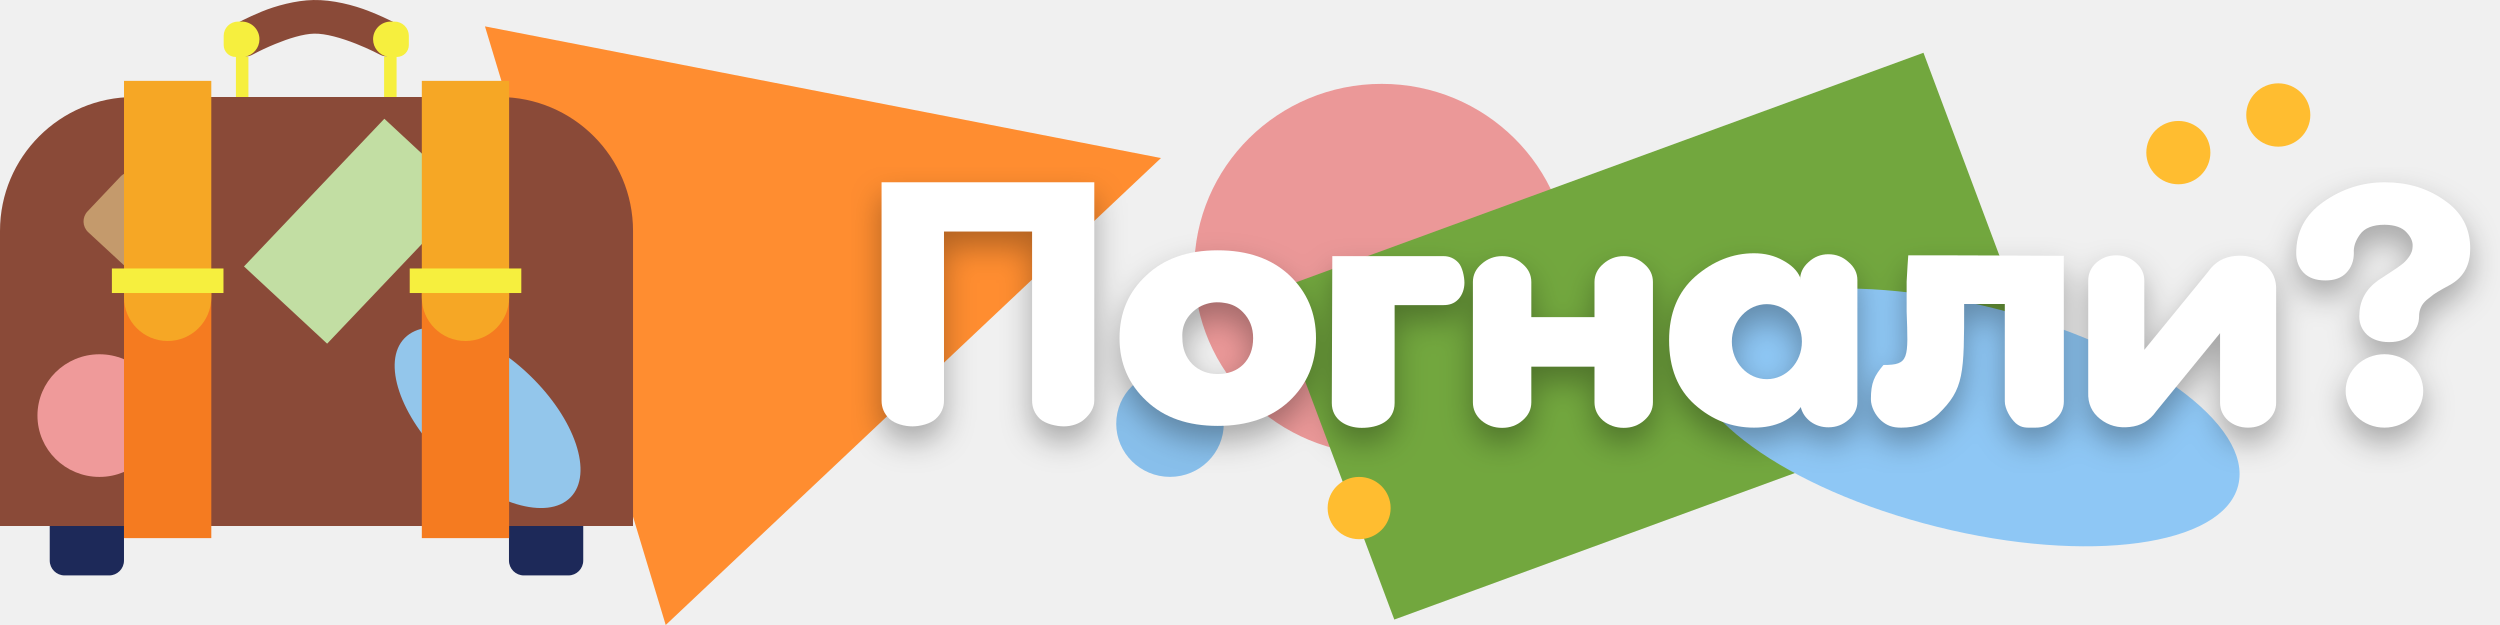
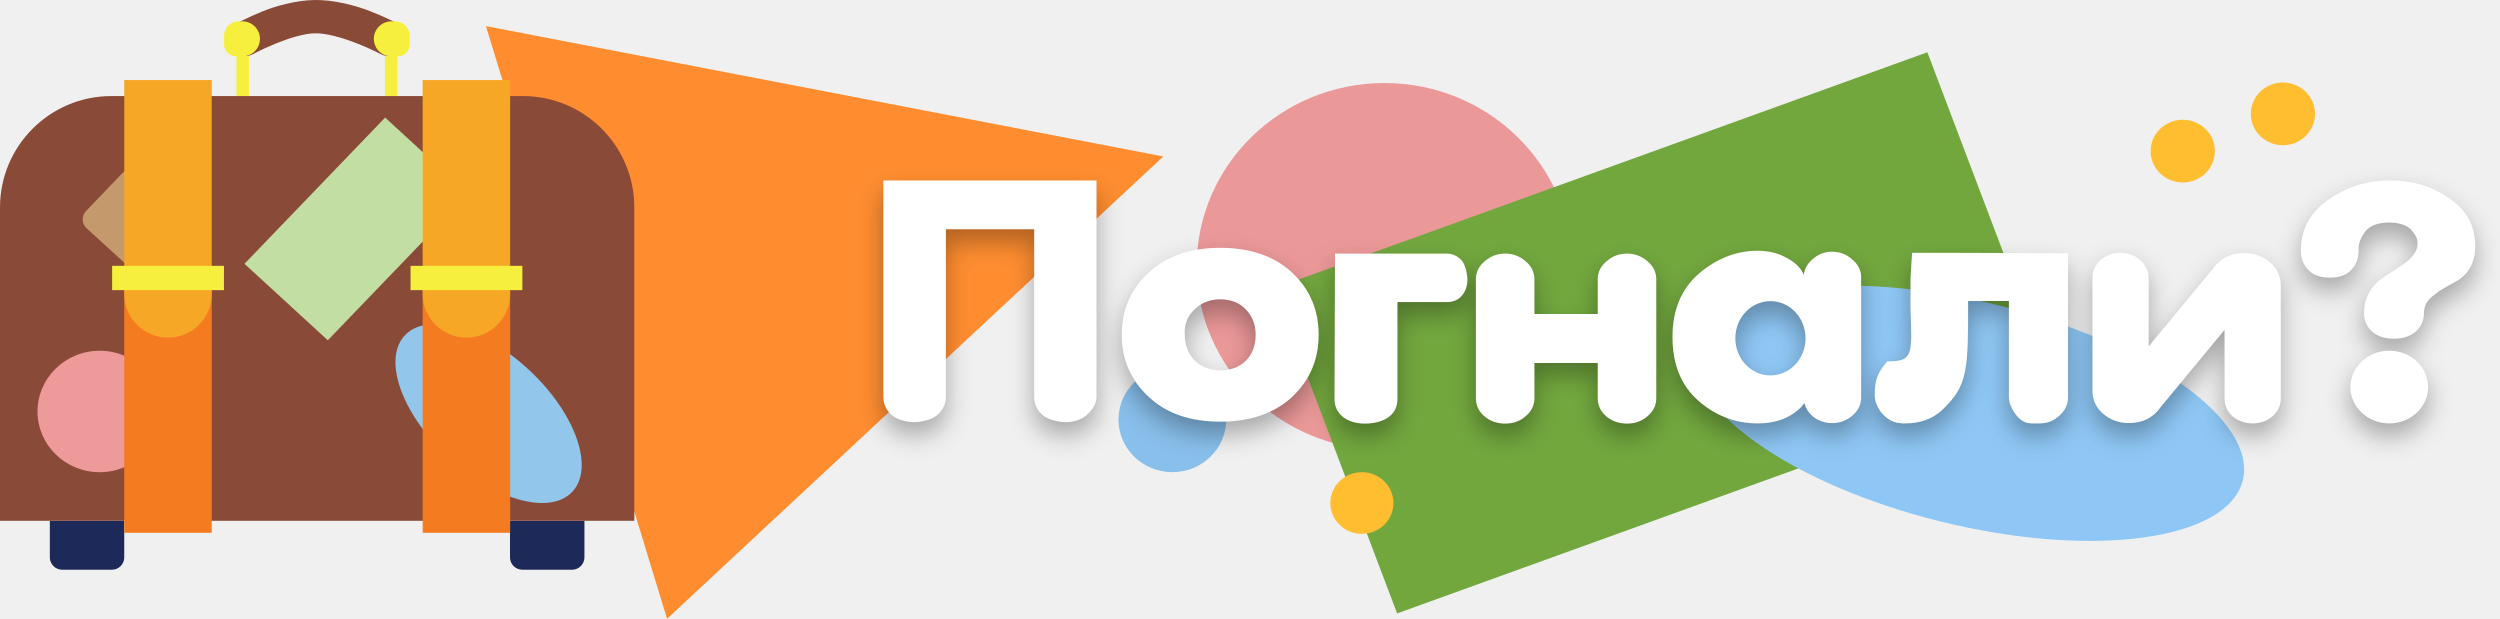
- <svg xmlns="http://www.w3.org/2000/svg" width="168" height="42" viewBox="0 0 168 42" fill="none">
-   <path d="M78.016 10.621L44.736 42L32.589 1.772L78.016 10.621Z" fill="#FF8D30" />
-   <ellipse cx="78.624" cy="28.474" rx="3.613" ry="3.572" fill="#88BFEB" />
-   <ellipse cx="92.85" cy="18.086" rx="12.594" ry="12.45" fill="#EB9898" />
-   <rect width="46.658" height="23.554" transform="matrix(0.939135 -0.343549 0.350582 0.936532 85.439 19.5749)" fill="#72A73E" />
-   <ellipse cx="91.334" cy="34.141" rx="2.117" ry="2.093" fill="#FFBD30" />
-   <ellipse rx="18.919" ry="7.587" transform="matrix(0.970246 0.242122 -0.247424 0.968907 132.047 28.0501)" fill="#8EC7F5" />
-   <ellipse cx="146.385" cy="10.256" rx="2.153" ry="2.128" fill="#FFBD30" />
-   <ellipse cx="153.101" cy="7.728" rx="2.153" ry="2.128" fill="#FFBD30" />
-   <path d="M3.342 35.349H8.332V37.669C8.332 38.221 7.885 38.669 7.332 38.669H4.342C3.789 38.669 3.342 38.221 3.342 37.669V35.349Z" fill="#1D2959" />
-   <path d="M34.203 35.349H39.194V37.669C39.194 38.221 38.746 38.669 38.194 38.669H35.203C34.651 38.669 34.203 38.221 34.203 37.669V35.349Z" fill="#1D2959" />
-   <path fill-rule="evenodd" clip-rule="evenodd" d="M23.921 2.938C22.947 2.554 21.884 2.245 21.112 2.261C20.386 2.275 19.391 2.586 18.483 2.961C17.975 3.17 17.474 3.401 16.99 3.663L16.987 3.665C16.415 3.979 15.694 3.773 15.378 3.203C15.062 2.634 15.27 1.917 15.842 1.602C16.008 1.512 16.177 1.426 16.347 1.341C16.653 1.19 17.082 0.988 17.577 0.784C18.525 0.393 19.868 0.025 21.065 0.001C22.339 -0.024 23.777 0.347 24.793 0.748C25.427 0.998 26.052 1.275 26.653 1.597L26.654 1.597C27.229 1.907 27.443 2.621 27.132 3.194C26.823 3.763 26.094 3.972 25.524 3.668C25.379 3.591 25.231 3.518 25.082 3.446C24.792 3.307 24.385 3.122 23.921 2.938Z" fill="#8A4A38" />
-   <path fill-rule="evenodd" clip-rule="evenodd" d="M15.993 1.45C15.462 1.45 15.031 1.88 15.031 2.411V3.026C15.031 3.468 15.39 3.827 15.833 3.827H15.854V6.894H16.693V3.805H16.475C17.022 3.699 17.435 3.217 17.435 2.639C17.435 1.982 16.903 1.45 16.246 1.45H15.993Z" fill="#F6EF3E" />
-   <path fill-rule="evenodd" clip-rule="evenodd" d="M26.513 1.45C27.044 1.45 27.474 1.88 27.474 2.411V3.026C27.474 3.468 27.115 3.827 26.673 3.827H26.651V6.894H25.812V3.805H26.031C25.484 3.699 25.071 3.217 25.071 2.639C25.071 1.982 25.603 1.45 26.259 1.45H26.513Z" fill="#F6EF3E" />
-   <path d="M0 15.52C0 10.55 4.029 6.52 9 6.52H33.54C38.511 6.52 42.54 10.55 42.54 15.52V35.349H0V15.52Z" fill="#8A4A38" />
-   <ellipse cx="6.684" cy="27.928" rx="4.167" ry="4.121" fill="#EF9A9A" />
-   <ellipse rx="4.016" ry="7.727" transform="matrix(0.700848 -0.71331 0.721334 0.692588 32.7661 28.0696)" fill="#93C6EB" />
-   <rect width="13.692" height="7.626" transform="matrix(0.688909 -0.724848 0.732721 0.680529 16.3958 17.905)" fill="#C2DEA3" />
-   <rect width="6.956" height="5.217" rx="1" transform="matrix(0.733892 0.679267 -0.687658 0.726035 8.78491 11.1394)" fill="#C49A6C" />
-   <rect x="8.333" y="19.362" width="5.867" height="16.8" fill="#F57B20" />
-   <path d="M8.333 5.434H14.199V19.982C14.199 21.602 12.886 22.915 11.266 22.915C9.646 22.915 8.333 21.602 8.333 19.982V5.434Z" fill="#F6A725" />
-   <rect x="7.519" y="18.042" width="7.499" height="1.649" fill="#F6EF3E" />
-   <rect x="28.346" y="19.362" width="5.867" height="16.8" fill="#F57B20" />
-   <path d="M28.346 5.434H34.213V19.982C34.213 21.602 32.9 22.915 31.28 22.915V22.915C29.66 22.915 28.346 21.602 28.346 19.982V5.434Z" fill="#F6A725" />
-   <rect x="27.533" y="18.042" width="7.499" height="1.649" fill="#F6EF3E" />
+ <svg xmlns="http://www.w3.org/2000/svg" width="202" height="50" viewBox="0 0 202 50" fill="none">
+   <path d="M93.996 12.644L53.899 50L39.264 2.109L93.996 12.644Z" fill="#FF8D30" />
+   <ellipse cx="94.727" cy="33.897" rx="4.353" ry="4.252" fill="#88BFEB" />
+   <ellipse cx="111.867" cy="21.531" rx="15.174" ry="14.821" fill="#EB9898" />
+   <rect width="56.136" height="28.082" transform="matrix(0.940449 -0.339934 0.354279 0.93514 102.938 23.3034)" fill="#72A73E" />
+   <ellipse cx="110.041" cy="40.644" rx="2.551" ry="2.491" fill="#FFBD30" />
+   <ellipse rx="22.779" ry="9.039" transform="matrix(0.97092 0.239406 -0.250219 0.968189 159.093 33.3929)" fill="#8EC7F5" />
+   <ellipse cx="176.368" cy="12.21" rx="2.594" ry="2.534" fill="#FFBD30" />
+   <ellipse cx="184.46" cy="9.2" rx="2.594" ry="2.534" fill="#FFBD30" />
+   <path d="M4.026 42.082H10.039V45.034C10.039 45.587 9.591 46.034 9.039 46.034H5.026C4.474 46.034 4.026 45.587 4.026 45.034V42.082Z" fill="#1D2959" />
+   <path d="M41.209 42.082H47.222V45.034C47.222 45.587 46.774 46.034 46.222 46.034H42.209C41.657 46.034 41.209 45.587 41.209 45.034V42.082Z" fill="#1D2959" />
+   <path fill-rule="evenodd" clip-rule="evenodd" d="M28.82 3.498C27.647 3.04 26.366 2.673 25.436 2.691C24.561 2.708 23.363 3.079 22.269 3.524C21.657 3.774 21.053 4.049 20.47 4.36L20.466 4.363C19.777 4.737 18.909 4.491 18.528 3.813C18.147 3.135 18.397 2.282 19.087 1.907C19.288 1.8 19.491 1.697 19.696 1.597C20.064 1.417 20.581 1.176 21.177 0.933C22.32 0.467 23.937 0.03 25.38 0.001C26.915 -0.028 28.647 0.413 29.872 0.89C30.636 1.188 31.389 1.517 32.113 1.901L32.114 1.901C32.806 2.27 33.064 3.121 32.69 3.802C32.317 4.48 31.439 4.728 30.753 4.367C30.577 4.275 30.399 4.188 30.22 4.103C29.87 3.937 29.38 3.716 28.82 3.498Z" fill="#8A4A38" />
+   <path fill-rule="evenodd" clip-rule="evenodd" d="M19.268 1.726C18.628 1.726 18.11 2.245 18.11 2.884V3.591C18.11 4.124 18.542 4.556 19.075 4.556H19.101V8.207H20.112V4.53H19.863C20.514 4.403 21.005 3.83 21.005 3.141C21.005 2.36 20.372 1.726 19.59 1.726H19.268Z" fill="#F6EF3E" />
+   <path fill-rule="evenodd" clip-rule="evenodd" d="M31.943 1.726C32.583 1.726 33.101 2.245 33.101 2.884V3.591C33.101 4.124 32.669 4.556 32.136 4.556H32.11V8.207H31.099V4.53H31.349C30.697 4.403 30.206 3.83 30.206 3.141C30.206 2.36 30.839 1.726 31.62 1.726H31.943Z" fill="#F6EF3E" />
+   <path d="M0 16.762C0 11.792 4.029 7.762 9 7.762H42.253C47.223 7.762 51.253 11.792 51.253 16.762V42.082H0V16.762Z" fill="#8A4A38" />
+   <ellipse cx="8.053" cy="33.247" rx="5.021" ry="4.906" fill="#EF9A9A" />
+   <ellipse rx="4.809" ry="9.257" transform="matrix(0.705106 -0.709101 0.725463 0.688261 39.4773 33.4162)" fill="#93C6EB" />
+   <rect width="16.394" height="9.138" transform="matrix(0.693232 -0.720714 0.73677 0.676144 19.7539 21.3155)" fill="#C2DEA3" />
+   <rect width="8.335" height="6.246" rx="1" transform="matrix(0.737932 0.674875 -0.691988 0.721909 10.5845 13.2612)" fill="#C49A6C" />
+   <rect x="10.04" y="23.05" width="7.068" height="20" fill="#F57B20" />
+   <path d="M10.04 6.469H17.108V23.764C17.108 25.706 15.515 27.28 13.574 27.28C11.632 27.28 10.04 25.706 10.04 23.764V6.469Z" fill="#F6A725" />
+   <rect x="9.06" y="21.479" width="9.035" height="1.964" fill="#F6EF3E" />
+   <rect x="34.152" y="23.05" width="7.068" height="20" fill="#F57B20" />
+   <path d="M34.152 6.469H41.22V23.764C41.22 25.706 39.628 27.28 37.686 27.28C35.744 27.28 34.152 25.706 34.152 23.764V6.469Z" fill="#F6A725" />
+   <rect x="33.172" y="21.479" width="9.035" height="1.964" fill="#F6EF3E" />
  <g filter="url(#filter0_d)">
-     <path d="M164.789 19.057C165.596 18.55 166 17.767 166 16.71C166 15.328 165.419 14.243 164.257 13.453C163.127 12.65 161.795 12.248 160.261 12.248C158.76 12.248 157.388 12.685 156.145 13.559C154.918 14.419 154.304 15.568 154.304 17.006C154.304 17.542 154.474 17.986 154.813 18.338C155.152 18.677 155.636 18.846 156.266 18.846C156.879 18.846 157.347 18.677 157.67 18.338C158.009 17.986 158.179 17.542 158.179 17.006C158.146 16.597 158.284 16.181 158.59 15.758C158.897 15.321 159.454 15.103 160.261 15.103C160.939 15.117 161.423 15.286 161.714 15.61C162.021 15.934 162.158 16.259 162.126 16.583C162.126 16.808 162.045 17.034 161.884 17.26C161.722 17.485 161.553 17.661 161.375 17.788C161.214 17.915 160.947 18.099 160.576 18.338C160.205 18.578 159.946 18.747 159.801 18.846C158.962 19.452 158.542 20.255 158.542 21.256C158.542 21.75 158.719 22.166 159.075 22.504C159.446 22.828 159.938 22.99 160.552 22.99C161.165 22.99 161.649 22.828 162.005 22.504C162.376 22.166 162.562 21.75 162.562 21.256C162.562 21.045 162.602 20.848 162.683 20.664C162.763 20.481 162.892 20.312 163.07 20.157C163.264 20.002 163.425 19.875 163.554 19.776C163.7 19.677 163.91 19.55 164.184 19.395C164.475 19.24 164.676 19.128 164.789 19.057Z" fill="white" />
-     <path d="M144.098 23.509L148.387 18.259C148.827 17.625 149.424 17.273 150.178 17.201C150.932 17.114 151.591 17.294 152.157 17.741C152.723 18.187 152.99 18.785 152.958 19.534V27.053C152.958 27.528 152.77 27.931 152.393 28.263C152.031 28.58 151.591 28.738 151.073 28.738C150.555 28.738 150.107 28.58 149.73 28.263C149.369 27.931 149.188 27.528 149.188 27.053V22.386L144.899 27.636C144.459 28.27 143.862 28.623 143.108 28.695C142.354 28.781 141.694 28.601 141.129 28.155C140.563 27.708 140.296 27.11 140.328 26.361V18.864C140.328 18.389 140.508 17.985 140.87 17.654C141.247 17.323 141.694 17.157 142.213 17.157C142.731 17.157 143.171 17.323 143.532 17.654C143.91 17.985 144.098 18.389 144.098 18.864V23.509Z" fill="white" />
-     <path fill-rule="evenodd" clip-rule="evenodd" d="M124.817 26.979V18.822C124.817 18.353 124.618 17.95 124.222 17.613C123.841 17.261 123.389 17.085 122.866 17.085C122.359 17.085 121.915 17.261 121.534 17.613C121.154 17.95 120.963 18.353 120.963 18.822V18.624C120.773 18.184 120.392 17.811 119.822 17.503C119.251 17.18 118.601 17.019 117.871 17.019C116.444 17.019 115.128 17.539 113.923 18.58C112.749 19.621 112.163 21.05 112.163 22.867C112.163 24.729 112.742 26.173 113.899 27.199C115.057 28.225 116.381 28.738 117.871 28.738C118.601 28.738 119.243 28.606 119.798 28.342C120.353 28.064 120.757 27.734 121.011 27.353C121.106 27.749 121.328 28.078 121.677 28.342C122.026 28.591 122.422 28.716 122.866 28.716C123.389 28.716 123.841 28.547 124.222 28.21C124.618 27.873 124.817 27.463 124.817 26.979ZM118.733 25.48C120.033 25.48 121.087 24.352 121.087 22.959C121.087 21.567 120.033 20.439 118.733 20.439C117.433 20.439 116.38 21.567 116.38 22.959C116.38 24.352 117.433 25.48 118.733 25.48Z" fill="white" />
-     <path d="M107.15 21.311V18.953C107.15 18.474 107.347 18.068 107.739 17.734C108.132 17.386 108.59 17.212 109.114 17.212C109.637 17.212 110.095 17.386 110.488 17.734C110.88 18.068 111.077 18.474 111.077 18.953V27.032C111.077 27.511 110.88 27.917 110.488 28.251C110.111 28.585 109.653 28.752 109.114 28.752C108.574 28.752 108.107 28.585 107.715 28.251C107.339 27.917 107.15 27.511 107.15 27.032V24.639H102.905V27.032C102.905 27.511 102.709 27.917 102.316 28.251C101.94 28.585 101.482 28.752 100.942 28.752C100.402 28.752 99.936 28.585 99.543 28.251C99.167 27.917 98.979 27.511 98.979 27.032V18.953C98.979 18.474 99.175 18.068 99.568 17.734C99.961 17.386 100.419 17.212 100.942 17.212C101.466 17.212 101.924 17.386 102.316 17.734C102.709 18.068 102.905 18.474 102.905 18.953V21.311H107.15Z" fill="white" />
-     <path d="M97.009 17.212C97.394 17.212 97.724 17.356 97.998 17.645C98.273 17.933 98.41 18.599 98.41 19.003C98.41 19.407 98.273 19.825 97.998 20.113C97.724 20.402 97.394 20.503 97.009 20.503H93.719V27.073C93.719 28.316 92.614 28.752 91.507 28.752C90.478 28.752 89.497 28.201 89.497 27.085L89.531 17.212C89.531 17.212 95.263 17.212 97.009 17.212Z" fill="white" />
-     <path d="M73.537 12.248V26.916C73.537 27.4 73.271 27.81 72.903 28.147C72.55 28.484 71.996 28.653 71.49 28.653C70.984 28.653 70.253 28.484 69.885 28.147C69.532 27.81 69.356 27.4 69.356 26.916V15.559H63.436V26.916C63.436 27.4 63.252 27.81 62.884 28.147C62.531 28.484 61.813 28.653 61.307 28.653C60.801 28.653 60.138 28.484 59.77 28.147C59.417 27.81 59.241 27.4 59.241 26.916V12.248C63.979 12.248 73.537 12.248 73.537 12.248Z" fill="white" />
-     <path d="M86.639 26.953C85.442 28.065 83.84 28.621 81.833 28.621C79.826 28.621 78.233 28.065 77.053 26.953C75.838 25.824 75.231 24.413 75.231 22.72C75.231 21.011 75.838 19.6 77.053 18.488C78.233 17.376 79.826 16.82 81.833 16.82C83.84 16.82 85.442 17.376 86.639 18.488C87.837 19.616 88.435 21.027 88.435 22.72C88.435 24.413 87.837 25.824 86.639 26.953ZM83.523 20.977C83.189 20.629 82.775 20.421 82.282 20.355C81.807 20.272 81.349 20.314 80.909 20.48C80.486 20.645 80.125 20.928 79.826 21.326C79.544 21.724 79.421 22.189 79.456 22.72C79.456 23.417 79.676 23.998 80.116 24.463C80.574 24.911 81.146 25.135 81.833 25.135C82.537 25.135 83.109 24.919 83.55 24.488C83.99 24.04 84.21 23.451 84.21 22.72C84.21 22.023 83.981 21.442 83.523 20.977Z" fill="white" />
-     <path d="M130.438 17.157C132.689 17.157 138.687 17.19 138.687 17.19C138.687 17.19 138.691 24.442 138.691 26.976C138.691 27.463 138.489 27.883 138.084 28.235C137.697 28.571 137.348 28.739 136.759 28.739C136.17 28.739 135.87 28.783 135.465 28.447C135.079 28.095 134.723 27.463 134.723 26.976V20.43H131.991C131.991 25.123 131.992 26.154 130.245 27.832C129.601 28.436 128.773 28.739 127.761 28.739C127.153 28.739 126.797 28.595 126.41 28.259C126.024 27.907 125.724 27.344 125.724 26.824C125.724 25.704 125.961 25.258 126.568 24.527C128.311 24.527 128.235 24.11 128.126 20.934V18.92C128.144 18.433 128.235 17.157 128.235 17.157C128.235 17.157 129.904 17.157 130.438 17.157Z" fill="white" />
-     <path d="M162.841 26.271C162.841 27.633 161.674 28.738 160.234 28.738C158.794 28.738 157.627 27.633 157.627 26.271C157.627 24.908 158.794 23.803 160.234 23.803C161.674 23.803 162.841 24.908 162.841 26.271Z" fill="white" />
+     <path d="M198.541 22.687C199.513 22.083 200 21.151 200 19.893C200 18.248 199.299 16.956 197.899 16.016C196.538 15.059 194.933 14.581 193.085 14.581C191.276 14.581 189.623 15.101 188.126 16.142C186.647 17.166 185.908 18.533 185.908 20.245C185.908 20.883 186.113 21.412 186.521 21.831C186.929 22.234 187.513 22.435 188.272 22.435C189.011 22.435 189.575 22.234 189.964 21.831C190.372 21.412 190.576 20.883 190.576 20.245C190.537 19.758 190.703 19.263 191.072 18.76C191.442 18.24 192.113 17.979 193.085 17.979C193.902 17.996 194.486 18.198 194.836 18.584C195.205 18.97 195.371 19.356 195.332 19.742C195.332 20.01 195.235 20.279 195.04 20.547C194.846 20.816 194.641 21.026 194.427 21.177C194.233 21.328 193.912 21.546 193.465 21.831C193.017 22.116 192.706 22.318 192.531 22.435C191.52 23.157 191.014 24.114 191.014 25.305C191.014 25.893 191.228 26.388 191.656 26.791C192.103 27.177 192.696 27.369 193.435 27.369C194.174 27.369 194.758 27.177 195.186 26.791C195.633 26.388 195.857 25.893 195.857 25.305C195.857 25.053 195.906 24.819 196.003 24.6C196.1 24.382 196.256 24.181 196.47 23.996C196.703 23.811 196.897 23.66 197.053 23.543C197.228 23.425 197.481 23.274 197.812 23.09C198.162 22.905 198.405 22.771 198.541 22.687Z" fill="white" />
+     <path d="M173.612 27.987L178.779 21.737C179.309 20.983 180.028 20.562 180.937 20.477C181.845 20.374 182.64 20.588 183.321 21.12C184.003 21.651 184.324 22.363 184.287 23.255V32.206C184.287 32.772 184.059 33.252 183.605 33.646C183.17 34.023 182.64 34.212 182.015 34.212C181.391 34.212 180.851 34.023 180.397 33.646C179.962 33.252 179.744 32.772 179.744 32.206V26.65L174.577 32.9C174.047 33.655 173.328 34.075 172.419 34.161C171.511 34.263 170.716 34.049 170.034 33.517C169.353 32.986 169.031 32.274 169.069 31.383V22.457C169.069 21.892 169.287 21.411 169.722 21.017C170.176 20.622 170.716 20.425 171.34 20.425C171.965 20.425 172.495 20.622 172.93 21.017C173.385 21.411 173.612 21.892 173.612 22.457V27.987Z" fill="white" />
+     <path fill-rule="evenodd" clip-rule="evenodd" d="M150.381 32.118V22.407C150.381 21.849 150.142 21.369 149.665 20.968C149.206 20.549 148.662 20.339 148.031 20.339C147.42 20.339 146.885 20.549 146.426 20.968C145.968 21.369 145.739 21.849 145.739 22.407V22.172C145.509 21.648 145.051 21.203 144.363 20.837C143.675 20.453 142.892 20.261 142.013 20.261C140.294 20.261 138.708 20.88 137.256 22.119C135.842 23.358 135.136 25.059 135.136 27.223C135.136 29.439 135.833 31.158 137.227 32.38C138.622 33.601 140.217 34.212 142.013 34.212C142.892 34.212 143.666 34.055 144.334 33.741C145.003 33.409 145.49 33.017 145.796 32.563C145.91 33.034 146.178 33.427 146.598 33.741C147.019 34.037 147.496 34.186 148.031 34.186C148.662 34.186 149.206 33.985 149.665 33.584C150.142 33.182 150.381 32.694 150.381 32.118ZM143.052 30.334C144.618 30.334 145.888 28.99 145.888 27.333C145.888 25.675 144.618 24.332 143.052 24.332C141.486 24.332 140.216 25.675 140.216 27.333C140.216 28.99 141.486 30.334 143.052 30.334Z" fill="white" />
+     <path d="M129.097 25.37V22.564C129.097 21.993 129.333 21.509 129.806 21.112C130.279 20.697 130.831 20.49 131.462 20.49C132.092 20.49 132.644 20.697 133.117 21.112C133.59 21.509 133.827 21.993 133.827 22.564V32.18C133.827 32.751 133.59 33.234 133.117 33.632C132.664 34.029 132.112 34.228 131.462 34.228C130.811 34.228 130.25 34.029 129.777 33.632C129.323 33.234 129.097 32.751 129.097 32.18V29.332H123.982V32.18C123.982 32.751 123.745 33.234 123.272 33.632C122.819 34.029 122.267 34.228 121.617 34.228C120.966 34.228 120.405 34.029 119.932 33.632C119.478 33.234 119.252 32.751 119.252 32.18V22.564C119.252 21.993 119.488 21.509 119.961 21.112C120.434 20.697 120.986 20.49 121.617 20.49C122.247 20.49 122.799 20.697 123.272 21.112C123.745 21.509 123.982 21.993 123.982 22.564V25.37H129.097Z" fill="white" />
+     <path d="M116.878 20.49C117.342 20.49 117.739 20.662 118.07 21.005C118.401 21.349 118.566 22.141 118.566 22.622C118.566 23.103 118.401 23.601 118.07 23.944C117.739 24.288 117.342 24.409 116.878 24.409H112.914V32.23C112.914 33.71 111.583 34.228 110.248 34.228C109.01 34.228 107.827 33.572 107.827 32.244L107.868 20.49C107.868 20.49 114.775 20.49 116.878 20.49Z" fill="white" />
+     <path d="M88.598 14.581V32.043C88.598 32.619 88.278 33.107 87.835 33.508C87.41 33.91 86.742 34.111 86.132 34.111C85.523 34.111 84.641 33.91 84.198 33.508C83.773 33.107 83.561 32.619 83.561 32.043V18.522H76.428V32.043C76.428 32.619 76.207 33.107 75.763 33.508C75.338 33.91 74.473 34.111 73.864 34.111C73.254 34.111 72.455 33.91 72.011 33.508C71.587 33.107 71.374 32.619 71.374 32.043V14.581C77.083 14.581 88.598 14.581 88.598 14.581Z" fill="white" />
+     <path d="M104.385 32.087C102.942 33.41 101.012 34.072 98.594 34.072C96.175 34.072 94.256 33.41 92.835 32.087C91.371 30.743 90.639 29.063 90.639 27.048C90.639 25.013 91.371 23.333 92.835 22.009C94.256 20.685 96.175 20.023 98.594 20.023C101.012 20.023 102.942 20.685 104.385 22.009C105.827 23.353 106.548 25.032 106.548 27.048C106.548 29.063 105.827 30.743 104.385 32.087ZM100.63 24.973C100.227 24.558 99.728 24.311 99.135 24.232C98.562 24.133 98.01 24.183 97.48 24.38C96.971 24.578 96.536 24.914 96.175 25.388C95.836 25.862 95.688 26.416 95.73 27.048C95.73 27.878 95.995 28.569 96.525 29.123C97.077 29.656 97.766 29.923 98.594 29.923C99.442 29.923 100.132 29.666 100.662 29.152C101.192 28.619 101.457 27.917 101.457 27.048C101.457 26.218 101.182 25.526 100.63 24.973Z" fill="white" />
+     <path d="M157.154 20.425C159.866 20.425 167.092 20.465 167.092 20.465C167.092 20.465 167.097 29.098 167.097 32.115C167.097 32.694 166.853 33.194 166.366 33.613C165.9 34.013 165.479 34.213 164.769 34.213C164.06 34.213 163.698 34.265 163.211 33.866C162.745 33.446 162.317 32.694 162.317 32.115V24.322H159.025C159.025 29.908 159.026 31.135 156.921 33.134C156.145 33.853 155.147 34.213 153.928 34.213C153.196 34.213 152.767 34.041 152.301 33.642C151.835 33.222 151.474 32.552 151.474 31.933C151.474 30.599 151.76 30.069 152.492 29.199C154.591 29.199 154.5 28.702 154.368 24.921V22.523C154.391 21.944 154.5 20.425 154.5 20.425C154.5 20.425 156.511 20.425 157.154 20.425Z" fill="white" />
+     <path d="M196.194 31.275C196.194 32.897 194.788 34.212 193.053 34.212C191.318 34.212 189.912 32.897 189.912 31.275C189.912 29.652 191.318 28.337 193.053 28.337C194.788 28.337 196.194 29.652 196.194 31.275Z" fill="white" />
  </g>
  <defs>
-     <filter id="filter0_d" x="57.241" y="11.248" width="110.759" height="20.504" filterUnits="userSpaceOnUse" color-interpolation-filters="sRGB">
+     <filter id="filter0_d" x="69.374" y="13.581" width="132.626" height="23.647" filterUnits="userSpaceOnUse" color-interpolation-filters="sRGB">
      <feFlood flood-opacity="0" result="BackgroundImageFix" />
      <feColorMatrix in="SourceAlpha" type="matrix" values="0 0 0 0 0 0 0 0 0 0 0 0 0 0 0 0 0 0 127 0" result="hardAlpha" />
      <feOffset dy="1" />
      <feGaussianBlur stdDeviation="1" />
      <feColorMatrix type="matrix" values="0 0 0 0 0 0 0 0 0 0 0 0 0 0 0 0 0 0 0.3 0" />
      <feBlend mode="normal" in2="BackgroundImageFix" result="effect1_dropShadow" />
      <feBlend mode="normal" in="SourceGraphic" in2="effect1_dropShadow" result="shape" />
    </filter>
  </defs>
</svg>
